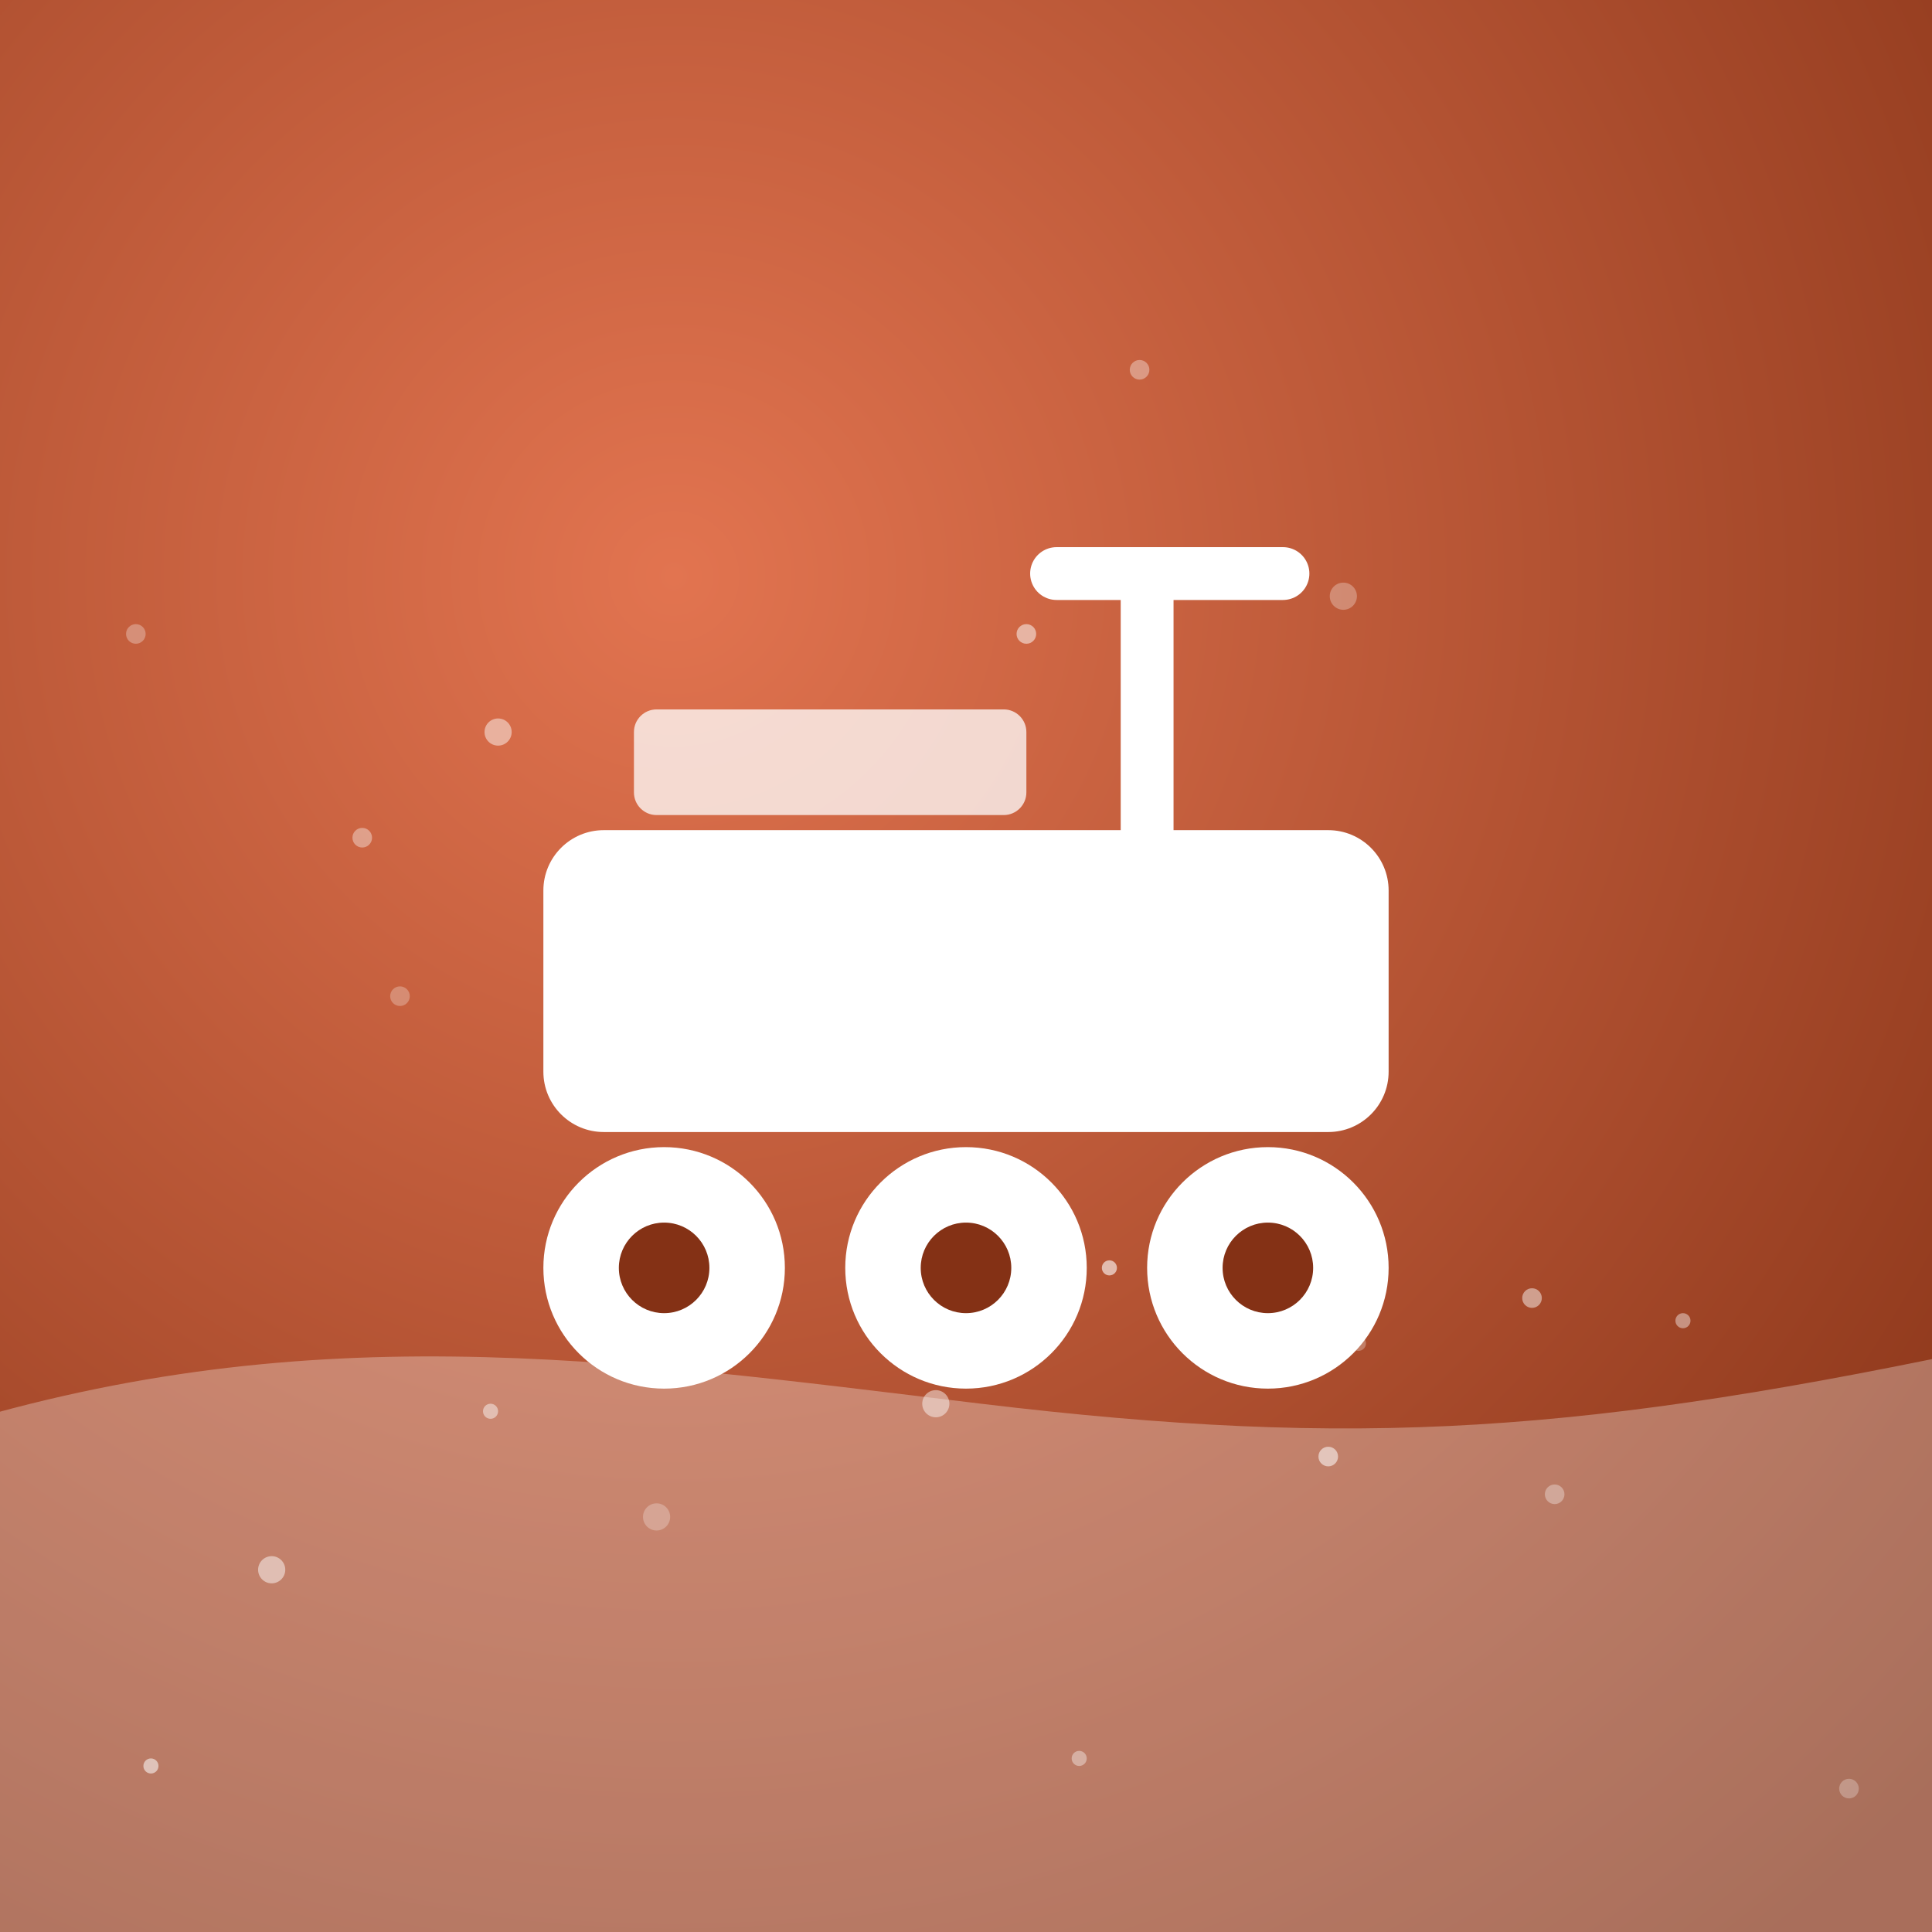
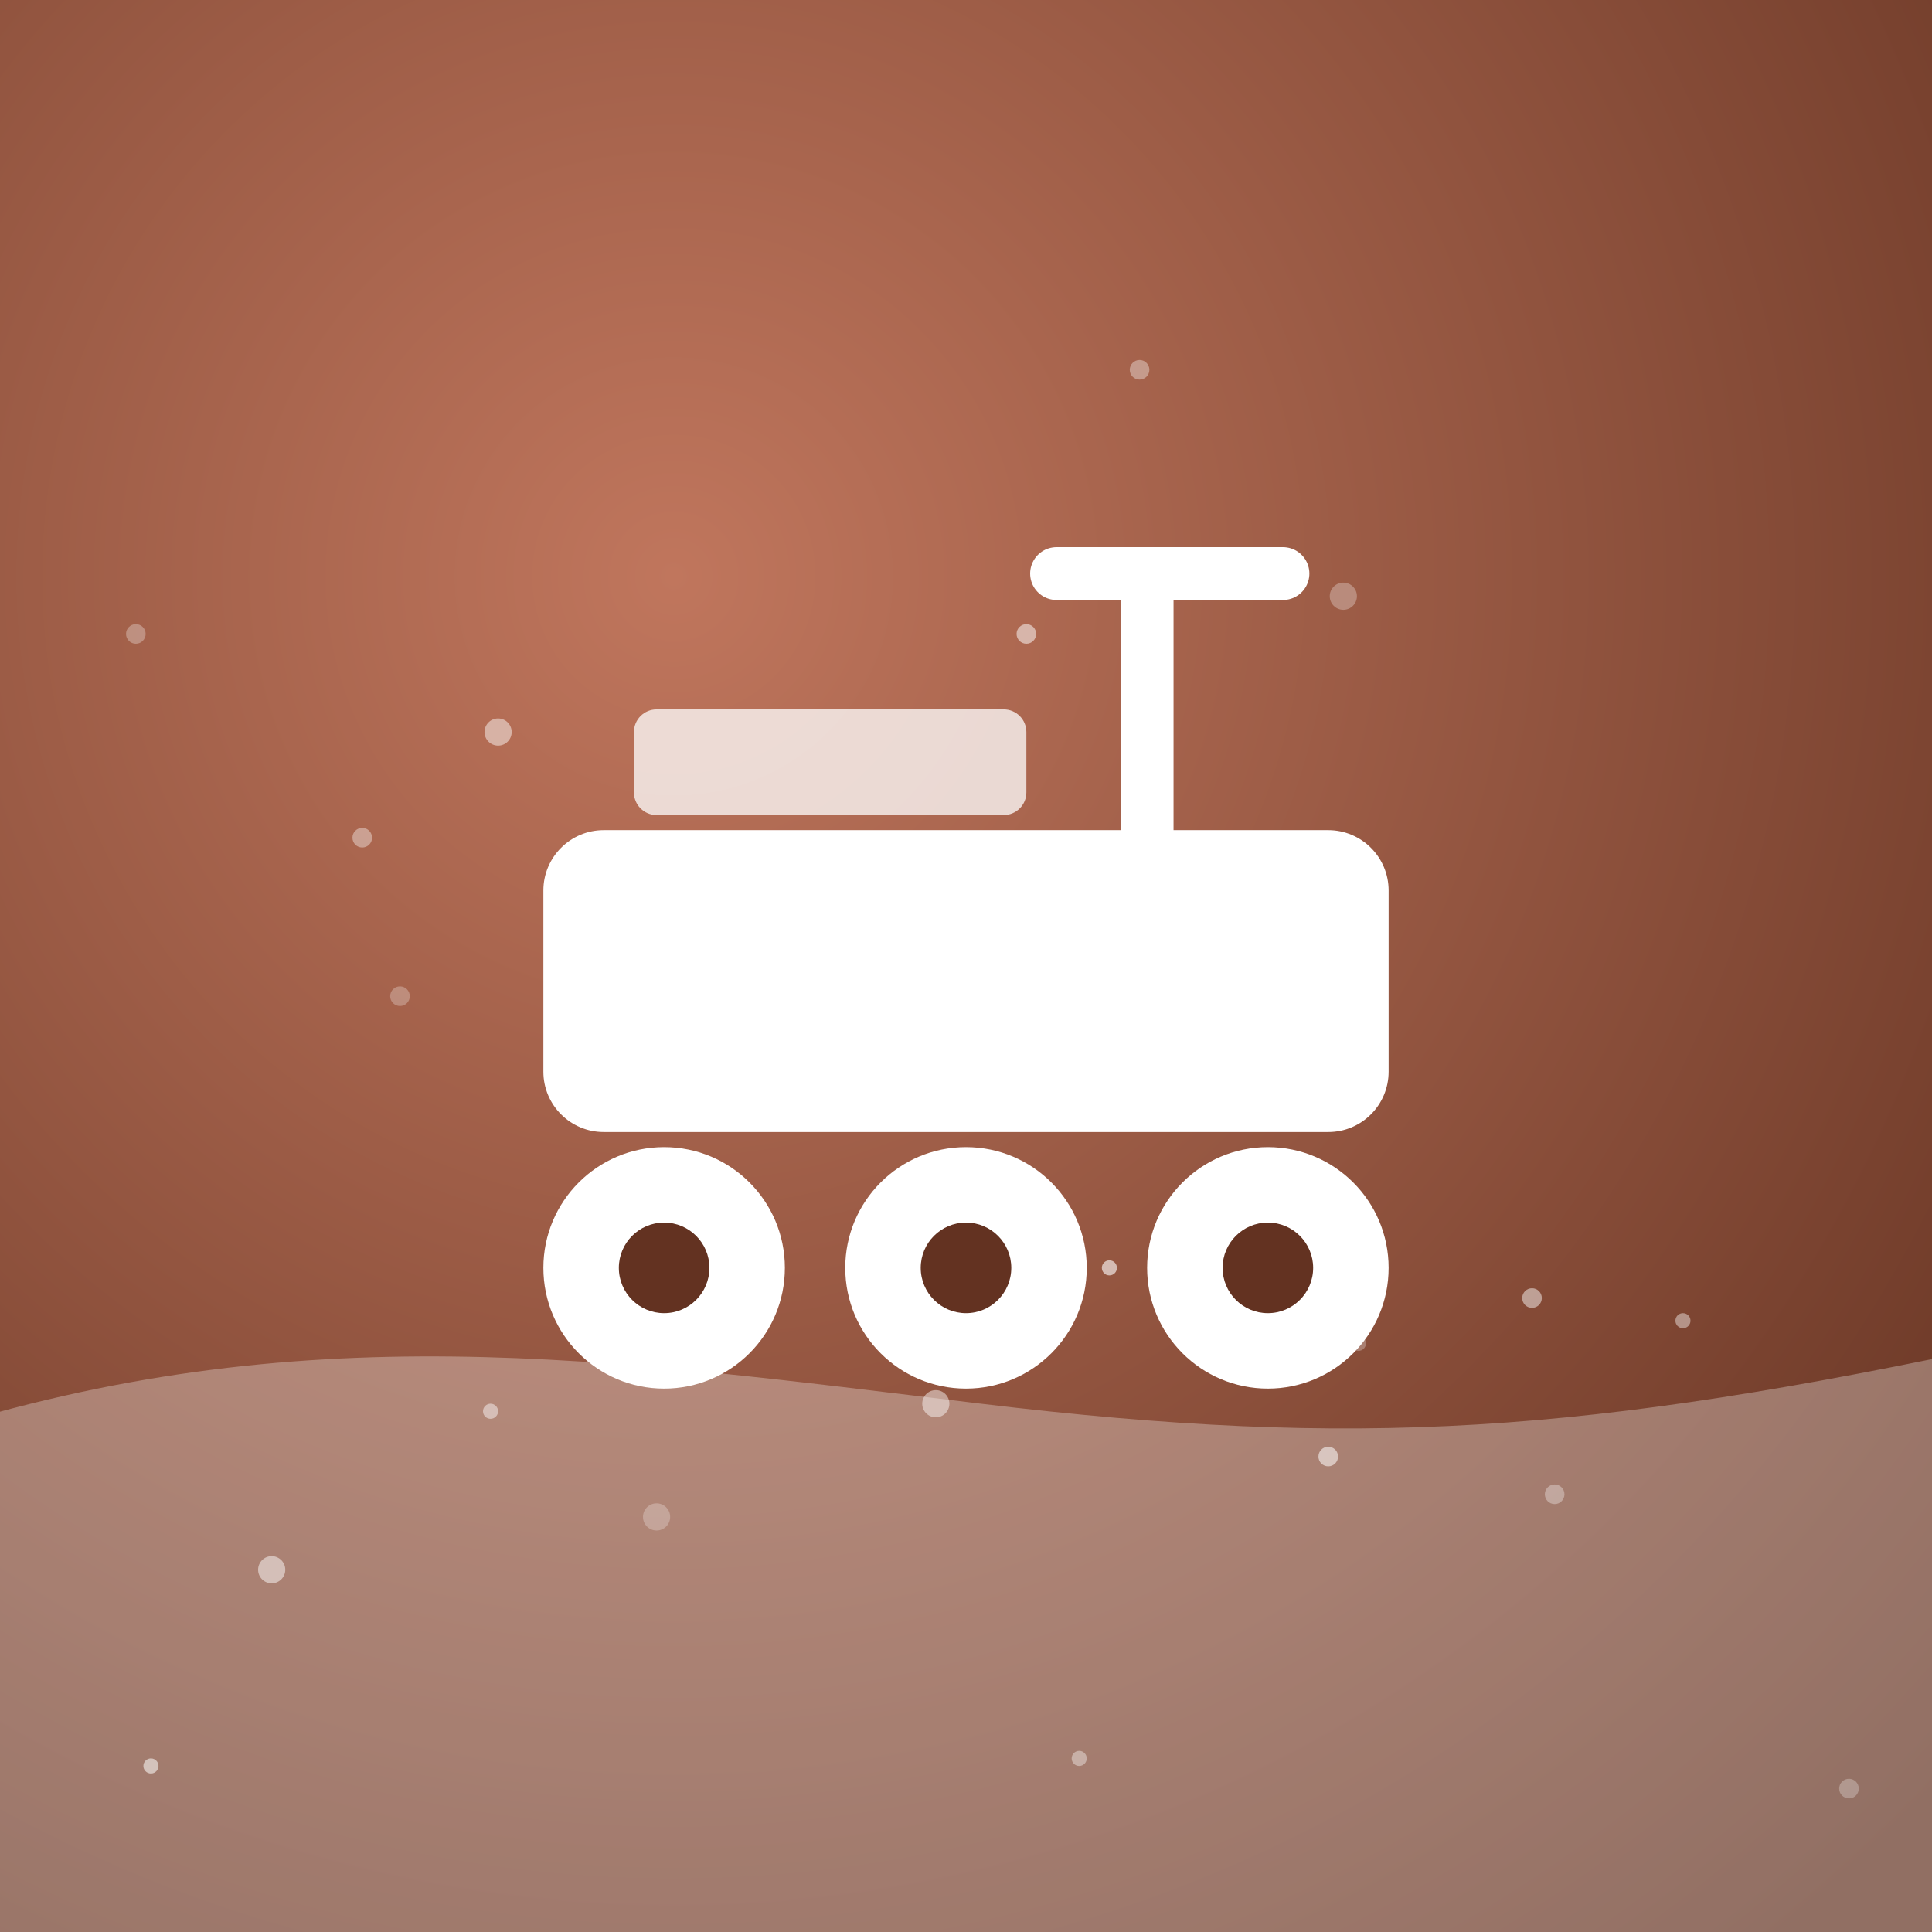
<svg xmlns="http://www.w3.org/2000/svg" width="256" height="256" viewBox="0 0 256 256">
  <defs>
    <radialGradient id="g" cx=".35" cy=".3" r=".9">
-       <stop offset="0" stop-color="#e27450" />
-       <stop offset="1" stop-color="#843115" />
+       <stop offset="0" stop-color="#c0765d" />
+       <stop offset="1" stop-color="#633221" />
    </radialGradient>
  </defs>
  <rect width="256" height="256" fill="url(#g)" />
  <circle cx="178" cy="79" r="1.8" fill="#fff" opacity="0.29" />
  <circle cx="18" cy="84" r="1.3" fill="#fff" opacity="0.30" />
  <circle cx="36" cy="208" r="1.8" fill="#fff" opacity="0.49" />
  <circle cx="245" cy="237" r="1.3" fill="#fff" opacity="0.27" />
  <circle cx="53" cy="132" r="1.3" fill="#fff" opacity="0.27" />
  <circle cx="203" cy="172" r="1.3" fill="#fff" opacity="0.47" />
  <circle cx="143" cy="233" r="1" fill="#fff" opacity="0.39" />
  <circle cx="180" cy="178" r="1" fill="#fff" opacity="0.28" />
  <circle cx="66" cy="97" r="1.8" fill="#fff" opacity="0.47" />
  <circle cx="124" cy="186" r="1.8" fill="#fff" opacity="0.46" />
  <circle cx="136" cy="84" r="1.3" fill="#fff" opacity="0.51" />
  <circle cx="223" cy="175" r="1" fill="#fff" opacity="0.42" />
  <circle cx="87" cy="201" r="1.8" fill="#fff" opacity="0.26" />
  <circle cx="48" cy="111" r="1.3" fill="#fff" opacity="0.38" />
  <circle cx="176" cy="193" r="1.3" fill="#fff" opacity="0.54" />
  <circle cx="206" cy="198" r="1.3" fill="#fff" opacity="0.33" />
  <circle cx="65" cy="187" r="1" fill="#fff" opacity="0.46" />
  <circle cx="147" cy="168" r="1" fill="#fff" opacity="0.60" />
  <circle cx="151" cy="49" r="1.3" fill="#fff" opacity="0.36" />
  <circle cx="156" cy="127" r="1.3" fill="#fff" opacity="0.27" />
  <circle cx="20" cy="234" r="1" fill="#fff" opacity="0.54" />
  <circle cx="142" cy="140" r="1.3" fill="#fff" opacity="0.26" />
  <g class="ground">
    <path d="M-10 190c50-16 90-10 140-4s80 4 136-8v90H-10z" fill="#fff" opacity=".3" />
  </g>
  <g transform="translate(2 -10)">
    <rect x="70" y="120" width="112" height="40" rx="8" fill="#fff" />
    <path d="M150 120v-34M138 86h30" stroke="#fff" stroke-width="7" stroke-linecap="round" />
    <rect x="82" y="104" width="52" height="14" rx="3" fill="#fff" opacity=".75" />
    <circle cx="86" cy="178" r="16" fill="#fff" />
    <circle cx="126" cy="178" r="16" fill="#fff" />
    <circle cx="166" cy="178" r="16" fill="#fff" />
-     <circle cx="86" cy="178" r="6" fill="#843115" />
-     <circle cx="126" cy="178" r="6" fill="#843115" />
-     <circle cx="166" cy="178" r="6" fill="#843115" />
+     <circle cx="86" cy="178" r="6" fill="#633221" />
+     <circle cx="126" cy="178" r="6" fill="#633221" />
+     <circle cx="166" cy="178" r="6" fill="#633221" />
  </g>
</svg>
